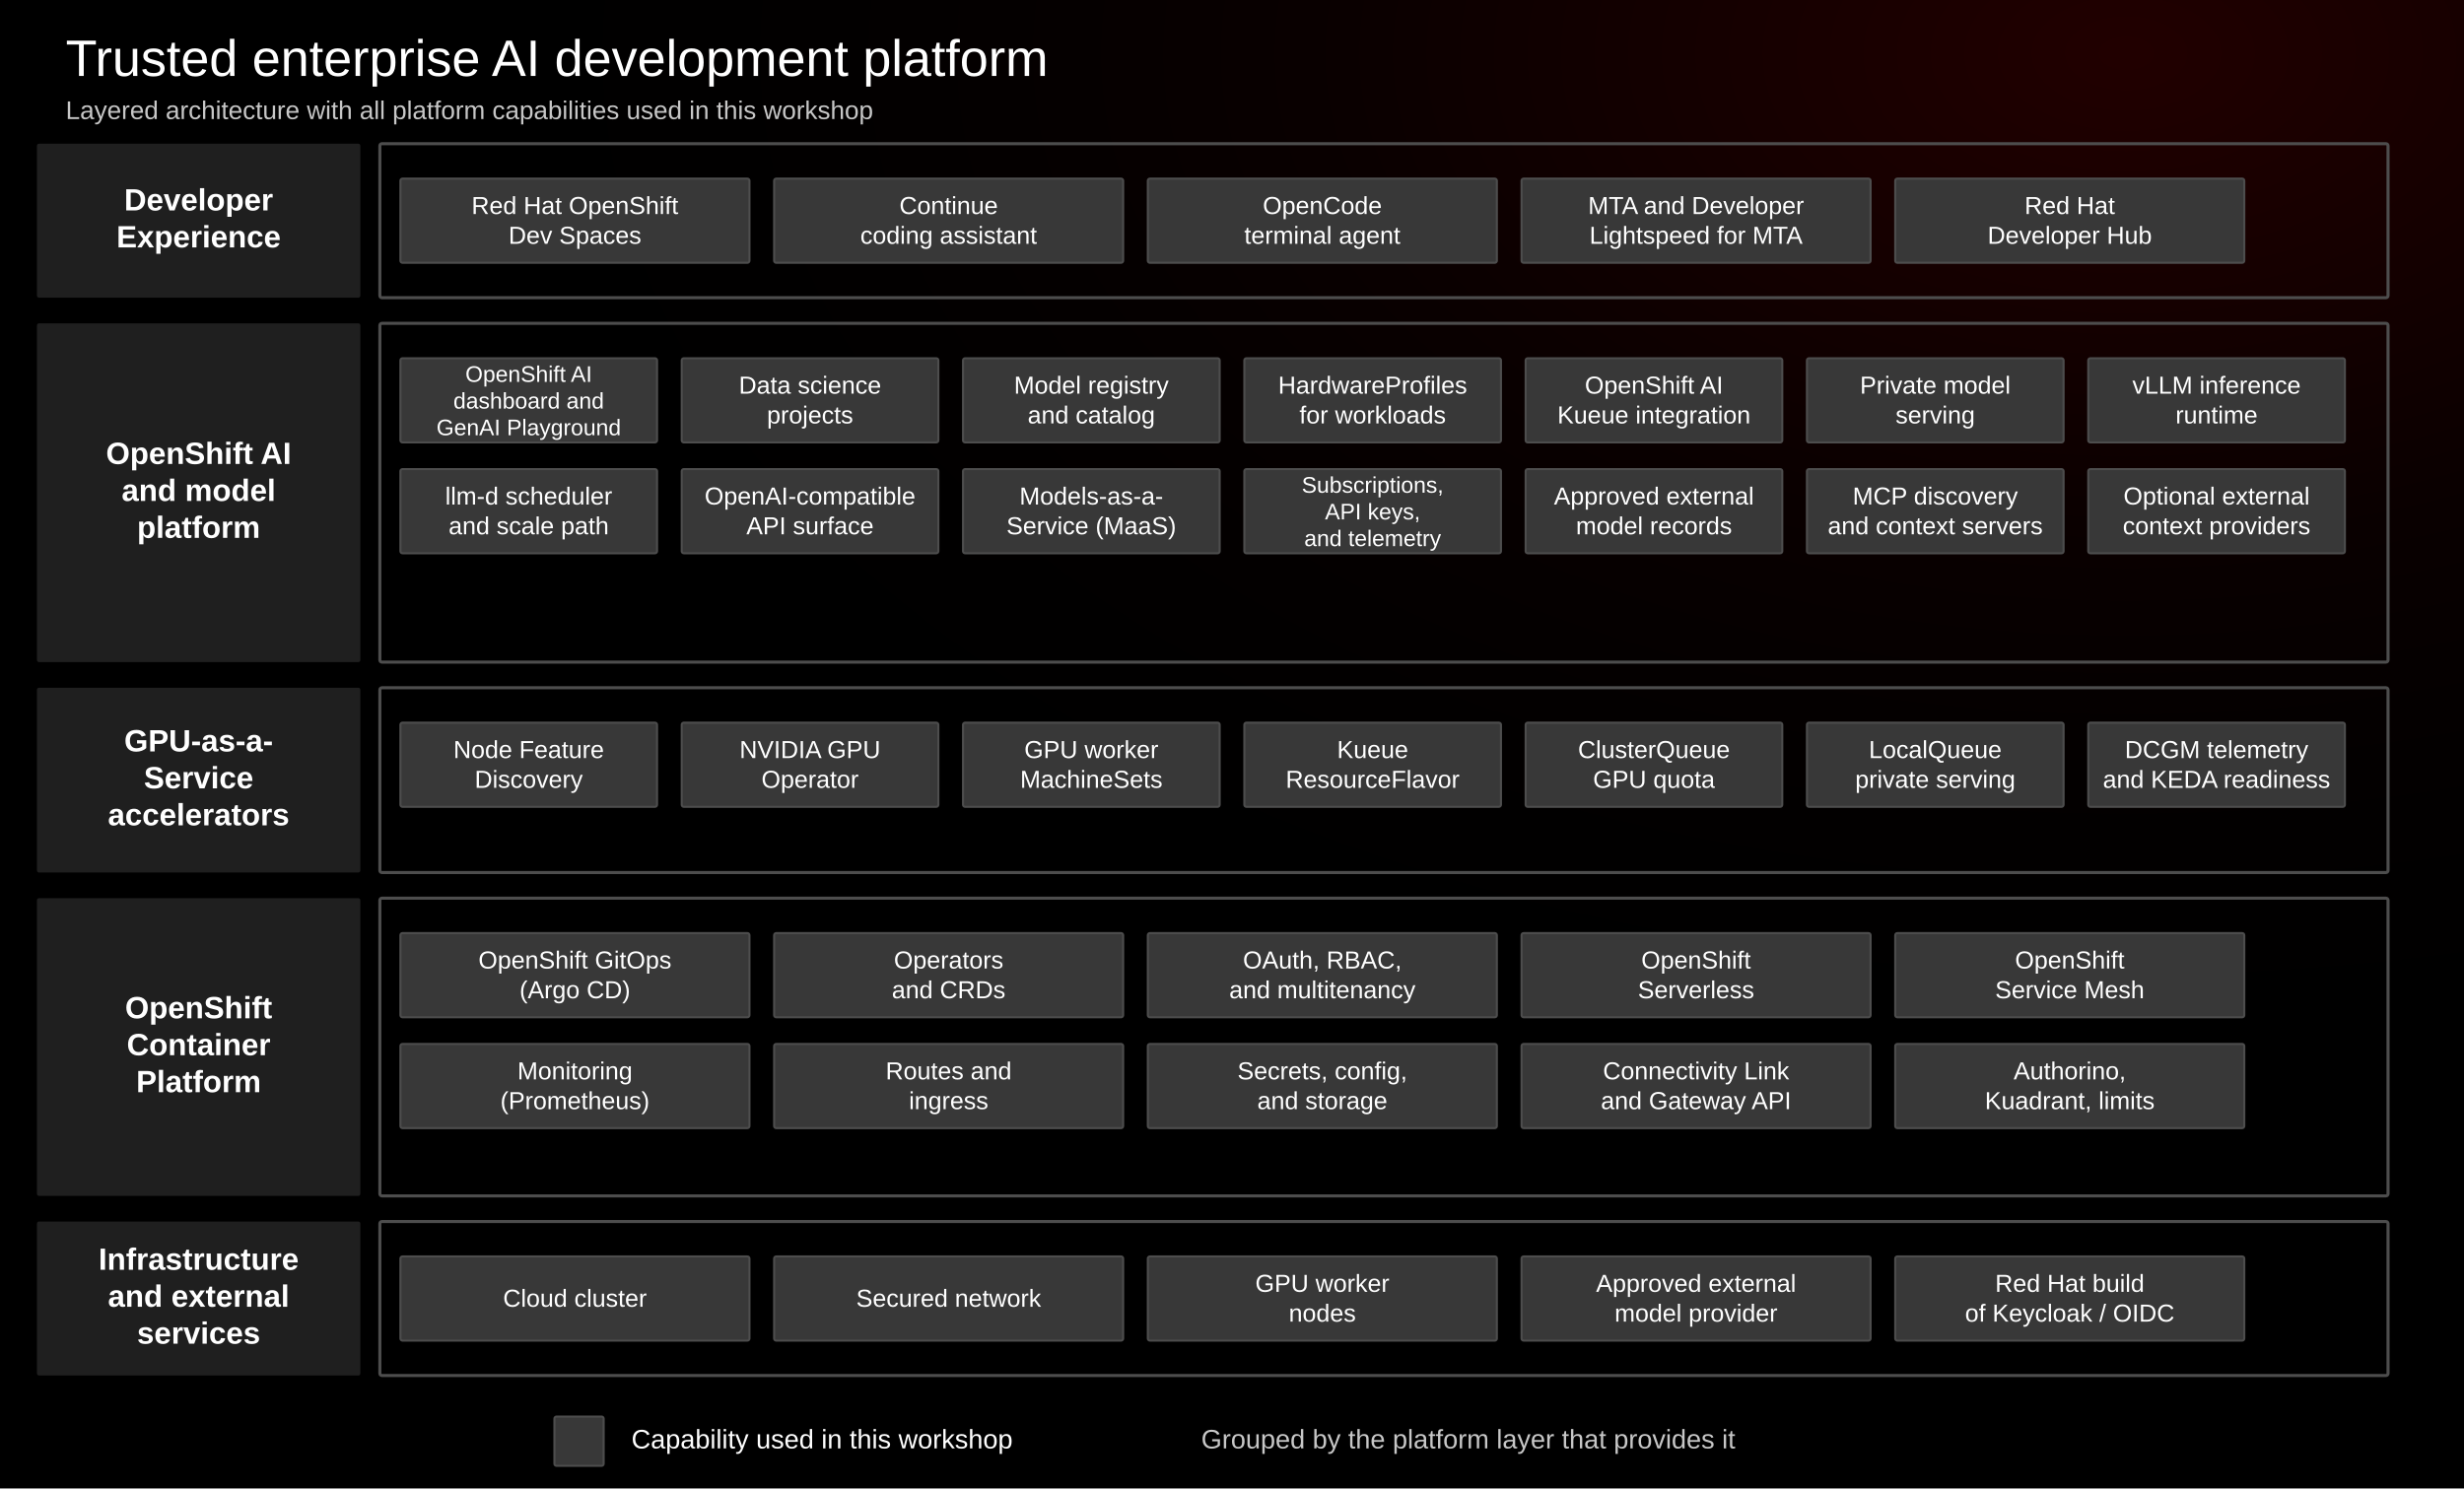
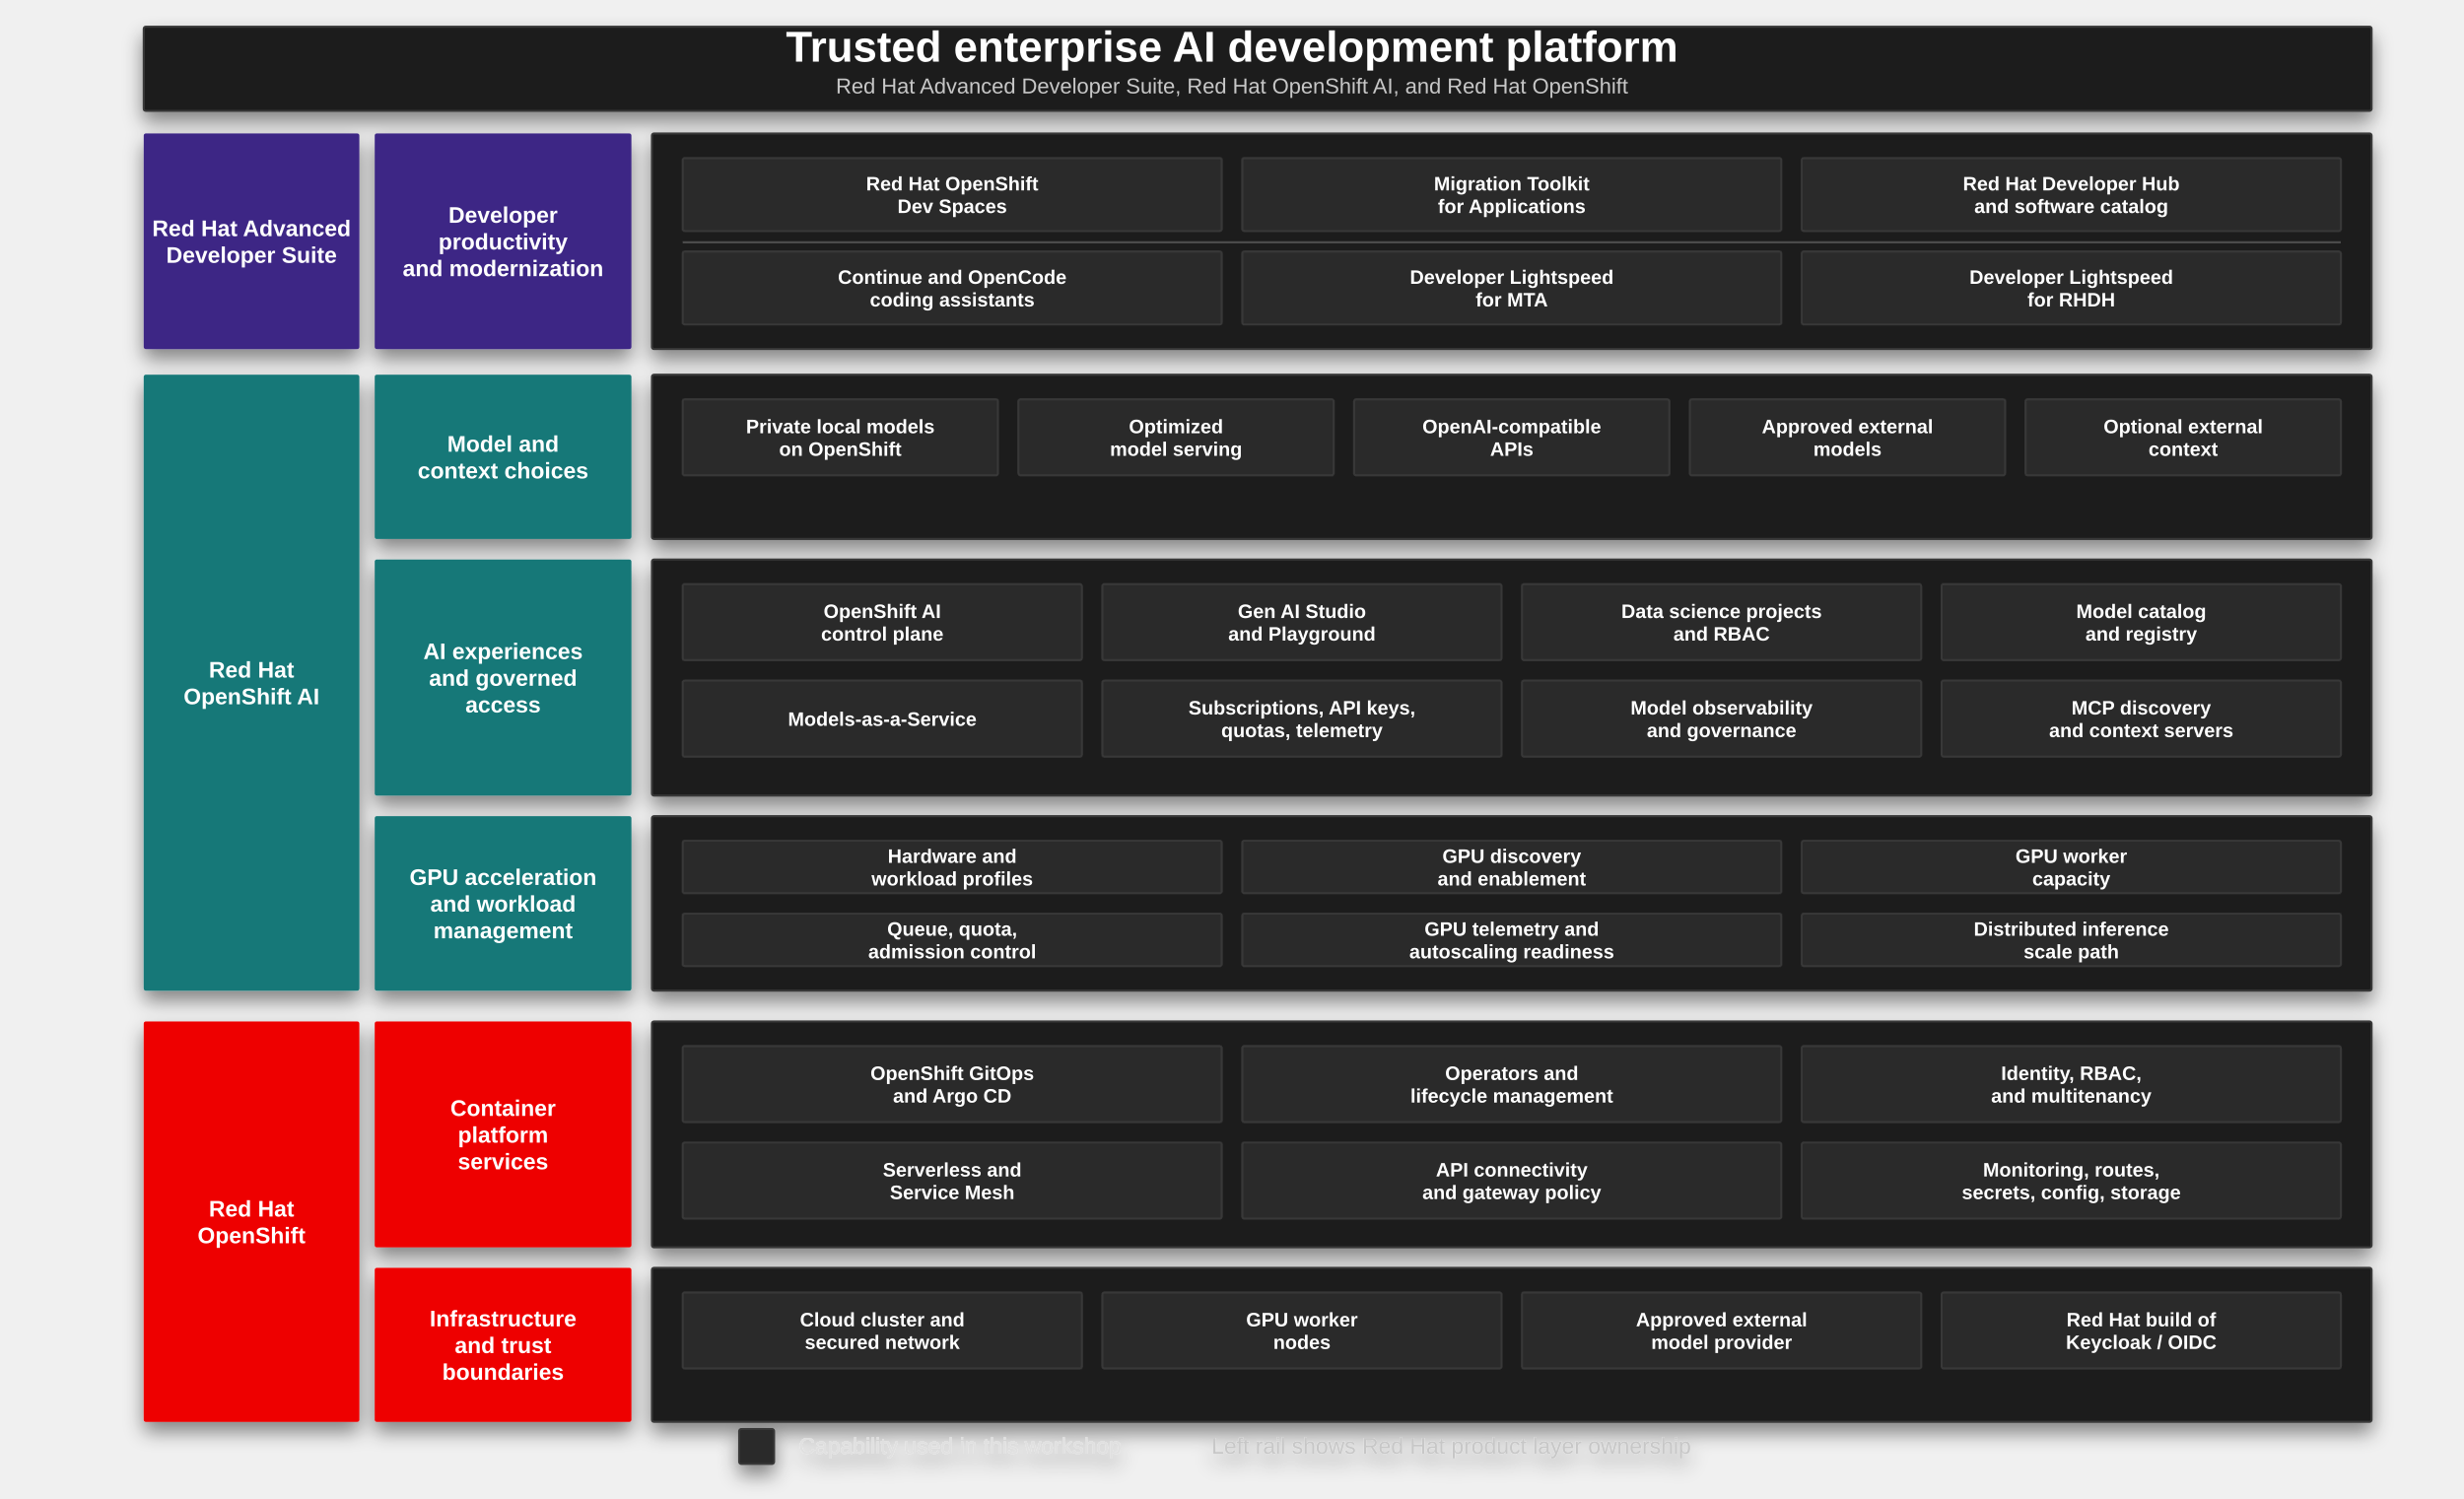
- <svg xmlns="http://www.w3.org/2000/svg" width="2400" height="1450" viewBox="0 0 2400 1450" role="img" aria-labelledby="title desc">
-   <style>.display{font-family:'Red Hat Display','Arial',sans-serif}.body{font-family:'Red Hat Text','Arial',sans-serif}.mono{font-family:'Red Hat Mono','Consolas',monospace}</style>
+ <svg xmlns="http://www.w3.org/2000/svg" width="2400" height="1460" viewBox="0 0 2400 1460" role="img" aria-labelledby="title desc">
+   <style>.display{font-family:'Red Hat Display','Arial',sans-serif}.body{font-family:'Red Hat Text','Arial',sans-serif}</style>
  <defs>
-     <radialGradient id="glow" cx="86%" cy="4%" r="70%">
-       <stop offset="0" stop-color="#ee0000" stop-opacity="0.14" />
-       <stop offset="0.46" stop-color="#ee0000" stop-opacity="0.04" />
-       <stop offset="1" stop-color="#000000" stop-opacity="0" />
-     </radialGradient>
    <filter id="lift" x="-20%" y="-20%" width="140%" height="140%">
-       <feDropShadow dx="0" dy="5" stdDeviation="5" flood-color="#000" flood-opacity="0.5" />
+       <feDropShadow dx="0" dy="6" stdDeviation="5" flood-color="#000" flood-opacity="0.55" />
+     </filter>
+     <filter id="panelShadow" x="-8%" y="-8%" width="116%" height="116%">
+       <feDropShadow dx="0" dy="10" stdDeviation="9" flood-color="#000" flood-opacity="0.45" />
    </filter>
  </defs>
-   <rect width="2400" height="1450" fill="#000000" />
-   <rect width="2400" height="1450" fill="url(#glow)" />
-   <text x="64" y="74" class="display" font-size="50" fill="#ffffff" font-weight="400">Trusted enterprise AI development platform</text>
-   <text x="64" y="116" class="body" font-size="25" fill="#c7c7c7">Layered architecture with all platform capabilities used in this workshop</text>
-   <rect x="36" y="140" width="315" height="150" rx="2" fill="#1f1f1f" />
-   <text x="193.5" y="205" class="body" font-size="30" fill="#ffffff" font-weight="700" text-anchor="middle">Developer</text>
-   <text x="193.5" y="241" class="body" font-size="30" fill="#ffffff" font-weight="700" text-anchor="middle">Experience</text>
-   <rect x="370" y="140" width="1956" height="150" rx="2" fill="none" stroke="#4d4d4d" stroke-width="3" />
-   <g>
-     <rect x="390" y="174" width="340" height="82" rx="2" fill="#383838" stroke="#4d4d4d" stroke-width="2" />
-     <text x="560" y="208.5" class="body" font-size="24" fill="#ffffff" font-weight="500" text-anchor="middle">Red Hat OpenShift</text>
-     <text x="560" y="237.5" class="body" font-size="24" fill="#ffffff" font-weight="500" text-anchor="middle">Dev Spaces</text>
-   </g>
-   <g>
-     <rect x="754" y="174" width="340" height="82" rx="2" fill="#383838" stroke="#4d4d4d" stroke-width="2" />
-     <text x="924" y="208.5" class="body" font-size="24" fill="#ffffff" font-weight="500" text-anchor="middle">Continue</text>
-     <text x="924" y="237.5" class="body" font-size="24" fill="#ffffff" font-weight="500" text-anchor="middle">coding assistant</text>
-   </g>
-   <g>
-     <rect x="1118" y="174" width="340" height="82" rx="2" fill="#383838" stroke="#4d4d4d" stroke-width="2" />
-     <text x="1288" y="208.5" class="body" font-size="24" fill="#ffffff" font-weight="500" text-anchor="middle">OpenCode</text>
-     <text x="1288" y="237.5" class="body" font-size="24" fill="#ffffff" font-weight="500" text-anchor="middle">terminal agent</text>
-   </g>
-   <g>
-     <rect x="1482" y="174" width="340" height="82" rx="2" fill="#383838" stroke="#4d4d4d" stroke-width="2" />
-     <text x="1652" y="208.5" class="body" font-size="24" fill="#ffffff" font-weight="500" text-anchor="middle">MTA and Developer</text>
-     <text x="1652" y="237.5" class="body" font-size="24" fill="#ffffff" font-weight="500" text-anchor="middle">Lightspeed for MTA</text>
-   </g>
-   <g>
-     <rect x="1846" y="174" width="340" height="82" rx="2" fill="#383838" stroke="#4d4d4d" stroke-width="2" />
-     <text x="2016" y="208.5" class="body" font-size="24" fill="#ffffff" font-weight="500" text-anchor="middle">Red Hat</text>
-     <text x="2016" y="237.5" class="body" font-size="24" fill="#ffffff" font-weight="500" text-anchor="middle">Developer Hub</text>
-   </g>
-   <rect x="36" y="315" width="315" height="330" rx="2" fill="#1f1f1f" />
-   <text x="193.5" y="452" class="body" font-size="30" fill="#ffffff" font-weight="700" text-anchor="middle">OpenShift AI</text>
-   <text x="193.5" y="488" class="body" font-size="30" fill="#ffffff" font-weight="700" text-anchor="middle">and model</text>
-   <text x="193.5" y="524" class="body" font-size="30" fill="#ffffff" font-weight="700" text-anchor="middle">platform</text>
-   <rect x="370" y="315" width="1956" height="330" rx="2" fill="none" stroke="#4d4d4d" stroke-width="3" />
-   <g>
-     <rect x="390" y="349" width="250" height="82" rx="2" fill="#383838" stroke="#4d4d4d" stroke-width="2" />
-     <text x="515" y="372" class="body" font-size="22" fill="#ffffff" font-weight="500" text-anchor="middle">OpenShift AI</text>
-     <text x="515" y="398" class="body" font-size="22" fill="#ffffff" font-weight="500" text-anchor="middle">dashboard and</text>
-     <text x="515" y="424" class="body" font-size="22" fill="#ffffff" font-weight="500" text-anchor="middle">GenAI Playground</text>
-   </g>
-   <g>
-     <rect x="664" y="349" width="250" height="82" rx="2" fill="#383838" stroke="#4d4d4d" stroke-width="2" />
-     <text x="789" y="383.5" class="body" font-size="24" fill="#ffffff" font-weight="500" text-anchor="middle">Data science</text>
-     <text x="789" y="412.5" class="body" font-size="24" fill="#ffffff" font-weight="500" text-anchor="middle">projects</text>
-   </g>
-   <g>
-     <rect x="938" y="349" width="250" height="82" rx="2" fill="#383838" stroke="#4d4d4d" stroke-width="2" />
-     <text x="1063" y="383.5" class="body" font-size="24" fill="#ffffff" font-weight="500" text-anchor="middle">Model registry</text>
-     <text x="1063" y="412.5" class="body" font-size="24" fill="#ffffff" font-weight="500" text-anchor="middle">and catalog</text>
-   </g>
-   <g>
-     <rect x="1212" y="349" width="250" height="82" rx="2" fill="#383838" stroke="#4d4d4d" stroke-width="2" />
-     <text x="1337" y="383.5" class="body" font-size="24" fill="#ffffff" font-weight="500" text-anchor="middle">HardwareProfiles</text>
-     <text x="1337" y="412.5" class="body" font-size="24" fill="#ffffff" font-weight="500" text-anchor="middle">for workloads</text>
-   </g>
-   <g>
-     <rect x="1486" y="349" width="250" height="82" rx="2" fill="#383838" stroke="#4d4d4d" stroke-width="2" />
-     <text x="1611" y="383.5" class="body" font-size="24" fill="#ffffff" font-weight="500" text-anchor="middle">OpenShift AI</text>
-     <text x="1611" y="412.5" class="body" font-size="24" fill="#ffffff" font-weight="500" text-anchor="middle">Kueue integration</text>
-   </g>
-   <g>
-     <rect x="1760" y="349" width="250" height="82" rx="2" fill="#383838" stroke="#4d4d4d" stroke-width="2" />
-     <text x="1885" y="383.5" class="body" font-size="24" fill="#ffffff" font-weight="500" text-anchor="middle">Private model</text>
-     <text x="1885" y="412.5" class="body" font-size="24" fill="#ffffff" font-weight="500" text-anchor="middle">serving</text>
-   </g>
-   <g>
-     <rect x="2034" y="349" width="250" height="82" rx="2" fill="#383838" stroke="#4d4d4d" stroke-width="2" />
-     <text x="2159" y="383.5" class="body" font-size="24" fill="#ffffff" font-weight="500" text-anchor="middle">vLLM inference</text>
-     <text x="2159" y="412.5" class="body" font-size="24" fill="#ffffff" font-weight="500" text-anchor="middle">runtime</text>
-   </g>
-   <g>
-     <rect x="390" y="457" width="250" height="82" rx="2" fill="#383838" stroke="#4d4d4d" stroke-width="2" />
-     <text x="515" y="491.5" class="body" font-size="24" fill="#ffffff" font-weight="500" text-anchor="middle">llm-d scheduler</text>
-     <text x="515" y="520.5" class="body" font-size="24" fill="#ffffff" font-weight="500" text-anchor="middle">and scale path</text>
-   </g>
-   <g>
-     <rect x="664" y="457" width="250" height="82" rx="2" fill="#383838" stroke="#4d4d4d" stroke-width="2" />
-     <text x="789" y="491.5" class="body" font-size="24" fill="#ffffff" font-weight="500" text-anchor="middle">OpenAI-compatible</text>
-     <text x="789" y="520.5" class="body" font-size="24" fill="#ffffff" font-weight="500" text-anchor="middle">API surface</text>
-   </g>
-   <g>
-     <rect x="938" y="457" width="250" height="82" rx="2" fill="#383838" stroke="#4d4d4d" stroke-width="2" />
-     <text x="1063" y="491.5" class="body" font-size="24" fill="#ffffff" font-weight="500" text-anchor="middle">Models-as-a-</text>
-     <text x="1063" y="520.5" class="body" font-size="24" fill="#ffffff" font-weight="500" text-anchor="middle">Service (MaaS)</text>
-   </g>
-   <g>
-     <rect x="1212" y="457" width="250" height="82" rx="2" fill="#383838" stroke="#4d4d4d" stroke-width="2" />
-     <text x="1337" y="480" class="body" font-size="22" fill="#ffffff" font-weight="500" text-anchor="middle">Subscriptions,</text>
-     <text x="1337" y="506" class="body" font-size="22" fill="#ffffff" font-weight="500" text-anchor="middle">API keys,</text>
-     <text x="1337" y="532" class="body" font-size="22" fill="#ffffff" font-weight="500" text-anchor="middle">and telemetry</text>
-   </g>
-   <g>
-     <rect x="1486" y="457" width="250" height="82" rx="2" fill="#383838" stroke="#4d4d4d" stroke-width="2" />
-     <text x="1611" y="491.5" class="body" font-size="24" fill="#ffffff" font-weight="500" text-anchor="middle">Approved external</text>
-     <text x="1611" y="520.5" class="body" font-size="24" fill="#ffffff" font-weight="500" text-anchor="middle">model records</text>
-   </g>
-   <g>
-     <rect x="1760" y="457" width="250" height="82" rx="2" fill="#383838" stroke="#4d4d4d" stroke-width="2" />
-     <text x="1885" y="491.5" class="body" font-size="24" fill="#ffffff" font-weight="500" text-anchor="middle">MCP discovery</text>
-     <text x="1885" y="520.5" class="body" font-size="24" fill="#ffffff" font-weight="500" text-anchor="middle">and context servers</text>
-   </g>
-   <g>
-     <rect x="2034" y="457" width="250" height="82" rx="2" fill="#383838" stroke="#4d4d4d" stroke-width="2" />
-     <text x="2159" y="491.5" class="body" font-size="24" fill="#ffffff" font-weight="500" text-anchor="middle">Optional external</text>
-     <text x="2159" y="520.5" class="body" font-size="24" fill="#ffffff" font-weight="500" text-anchor="middle">context providers</text>
-   </g>
-   <rect x="36" y="670" width="315" height="180" rx="2" fill="#1f1f1f" />
-   <text x="193.5" y="732" class="body" font-size="30" fill="#ffffff" font-weight="700" text-anchor="middle">GPU-as-a-</text>
-   <text x="193.5" y="768" class="body" font-size="30" fill="#ffffff" font-weight="700" text-anchor="middle">Service</text>
-   <text x="193.5" y="804" class="body" font-size="30" fill="#ffffff" font-weight="700" text-anchor="middle">accelerators</text>
-   <rect x="370" y="670" width="1956" height="180" rx="2" fill="none" stroke="#4d4d4d" stroke-width="3" />
-   <g>
-     <rect x="390" y="704" width="250" height="82" rx="2" fill="#383838" stroke="#4d4d4d" stroke-width="2" />
-     <text x="515" y="738.5" class="body" font-size="24" fill="#ffffff" font-weight="500" text-anchor="middle">Node Feature</text>
-     <text x="515" y="767.5" class="body" font-size="24" fill="#ffffff" font-weight="500" text-anchor="middle">Discovery</text>
-   </g>
-   <g>
-     <rect x="664" y="704" width="250" height="82" rx="2" fill="#383838" stroke="#4d4d4d" stroke-width="2" />
-     <text x="789" y="738.5" class="body" font-size="24" fill="#ffffff" font-weight="500" text-anchor="middle">NVIDIA GPU</text>
-     <text x="789" y="767.5" class="body" font-size="24" fill="#ffffff" font-weight="500" text-anchor="middle">Operator</text>
-   </g>
-   <g>
-     <rect x="938" y="704" width="250" height="82" rx="2" fill="#383838" stroke="#4d4d4d" stroke-width="2" />
-     <text x="1063" y="738.5" class="body" font-size="24" fill="#ffffff" font-weight="500" text-anchor="middle">GPU worker</text>
-     <text x="1063" y="767.5" class="body" font-size="24" fill="#ffffff" font-weight="500" text-anchor="middle">MachineSets</text>
-   </g>
-   <g>
-     <rect x="1212" y="704" width="250" height="82" rx="2" fill="#383838" stroke="#4d4d4d" stroke-width="2" />
-     <text x="1337" y="738.5" class="body" font-size="24" fill="#ffffff" font-weight="500" text-anchor="middle">Kueue</text>
-     <text x="1337" y="767.5" class="body" font-size="24" fill="#ffffff" font-weight="500" text-anchor="middle">ResourceFlavor</text>
-   </g>
-   <g>
-     <rect x="1486" y="704" width="250" height="82" rx="2" fill="#383838" stroke="#4d4d4d" stroke-width="2" />
-     <text x="1611" y="738.5" class="body" font-size="24" fill="#ffffff" font-weight="500" text-anchor="middle">ClusterQueue</text>
-     <text x="1611" y="767.5" class="body" font-size="24" fill="#ffffff" font-weight="500" text-anchor="middle">GPU quota</text>
-   </g>
-   <g>
-     <rect x="1760" y="704" width="250" height="82" rx="2" fill="#383838" stroke="#4d4d4d" stroke-width="2" />
-     <text x="1885" y="738.5" class="body" font-size="24" fill="#ffffff" font-weight="500" text-anchor="middle">LocalQueue</text>
-     <text x="1885" y="767.5" class="body" font-size="24" fill="#ffffff" font-weight="500" text-anchor="middle">private serving</text>
-   </g>
-   <g>
-     <rect x="2034" y="704" width="250" height="82" rx="2" fill="#383838" stroke="#4d4d4d" stroke-width="2" />
-     <text x="2159" y="738.5" class="body" font-size="24" fill="#ffffff" font-weight="500" text-anchor="middle">DCGM telemetry</text>
-     <text x="2159" y="767.5" class="body" font-size="24" fill="#ffffff" font-weight="500" text-anchor="middle">and KEDA readiness</text>
-   </g>
-   <rect x="36" y="875" width="315" height="290" rx="2" fill="#1f1f1f" />
-   <text x="193.5" y="992" class="body" font-size="30" fill="#ffffff" font-weight="700" text-anchor="middle">OpenShift</text>
-   <text x="193.5" y="1028" class="body" font-size="30" fill="#ffffff" font-weight="700" text-anchor="middle">Container</text>
-   <text x="193.5" y="1064" class="body" font-size="30" fill="#ffffff" font-weight="700" text-anchor="middle">Platform</text>
-   <rect x="370" y="875" width="1956" height="290" rx="2" fill="none" stroke="#4d4d4d" stroke-width="3" />
-   <g>
-     <rect x="390" y="909" width="340" height="82" rx="2" fill="#383838" stroke="#4d4d4d" stroke-width="2" />
-     <text x="560" y="943.5" class="body" font-size="24" fill="#ffffff" font-weight="500" text-anchor="middle">OpenShift GitOps</text>
-     <text x="560" y="972.5" class="body" font-size="24" fill="#ffffff" font-weight="500" text-anchor="middle">(Argo CD)</text>
-   </g>
-   <g>
-     <rect x="754" y="909" width="340" height="82" rx="2" fill="#383838" stroke="#4d4d4d" stroke-width="2" />
-     <text x="924" y="943.5" class="body" font-size="24" fill="#ffffff" font-weight="500" text-anchor="middle">Operators</text>
-     <text x="924" y="972.5" class="body" font-size="24" fill="#ffffff" font-weight="500" text-anchor="middle">and CRDs</text>
-   </g>
-   <g>
-     <rect x="1118" y="909" width="340" height="82" rx="2" fill="#383838" stroke="#4d4d4d" stroke-width="2" />
-     <text x="1288" y="943.5" class="body" font-size="24" fill="#ffffff" font-weight="500" text-anchor="middle">OAuth, RBAC,</text>
-     <text x="1288" y="972.5" class="body" font-size="24" fill="#ffffff" font-weight="500" text-anchor="middle">and multitenancy</text>
-   </g>
-   <g>
-     <rect x="1482" y="909" width="340" height="82" rx="2" fill="#383838" stroke="#4d4d4d" stroke-width="2" />
-     <text x="1652" y="943.5" class="body" font-size="24" fill="#ffffff" font-weight="500" text-anchor="middle">OpenShift</text>
-     <text x="1652" y="972.5" class="body" font-size="24" fill="#ffffff" font-weight="500" text-anchor="middle">Serverless</text>
-   </g>
-   <g>
-     <rect x="1846" y="909" width="340" height="82" rx="2" fill="#383838" stroke="#4d4d4d" stroke-width="2" />
-     <text x="2016" y="943.5" class="body" font-size="24" fill="#ffffff" font-weight="500" text-anchor="middle">OpenShift</text>
-     <text x="2016" y="972.5" class="body" font-size="24" fill="#ffffff" font-weight="500" text-anchor="middle">Service Mesh</text>
-   </g>
-   <g>
-     <rect x="390" y="1017" width="340" height="82" rx="2" fill="#383838" stroke="#4d4d4d" stroke-width="2" />
-     <text x="560" y="1051.5" class="body" font-size="24" fill="#ffffff" font-weight="500" text-anchor="middle">Monitoring</text>
-     <text x="560" y="1080.5" class="body" font-size="24" fill="#ffffff" font-weight="500" text-anchor="middle">(Prometheus)</text>
-   </g>
-   <g>
-     <rect x="754" y="1017" width="340" height="82" rx="2" fill="#383838" stroke="#4d4d4d" stroke-width="2" />
-     <text x="924" y="1051.5" class="body" font-size="24" fill="#ffffff" font-weight="500" text-anchor="middle">Routes and</text>
-     <text x="924" y="1080.5" class="body" font-size="24" fill="#ffffff" font-weight="500" text-anchor="middle">ingress</text>
-   </g>
-   <g>
-     <rect x="1118" y="1017" width="340" height="82" rx="2" fill="#383838" stroke="#4d4d4d" stroke-width="2" />
-     <text x="1288" y="1051.5" class="body" font-size="24" fill="#ffffff" font-weight="500" text-anchor="middle">Secrets, config,</text>
-     <text x="1288" y="1080.5" class="body" font-size="24" fill="#ffffff" font-weight="500" text-anchor="middle">and storage</text>
-   </g>
-   <g>
-     <rect x="1482" y="1017" width="340" height="82" rx="2" fill="#383838" stroke="#4d4d4d" stroke-width="2" />
-     <text x="1652" y="1051.5" class="body" font-size="24" fill="#ffffff" font-weight="500" text-anchor="middle">Connectivity Link</text>
-     <text x="1652" y="1080.5" class="body" font-size="24" fill="#ffffff" font-weight="500" text-anchor="middle">and Gateway API</text>
-   </g>
-   <g>
-     <rect x="1846" y="1017" width="340" height="82" rx="2" fill="#383838" stroke="#4d4d4d" stroke-width="2" />
-     <text x="2016" y="1051.5" class="body" font-size="24" fill="#ffffff" font-weight="500" text-anchor="middle">Authorino,</text>
-     <text x="2016" y="1080.5" class="body" font-size="24" fill="#ffffff" font-weight="500" text-anchor="middle">Kuadrant, limits</text>
-   </g>
-   <rect x="36" y="1190" width="315" height="150" rx="2" fill="#1f1f1f" />
-   <text x="193.5" y="1237" class="body" font-size="30" fill="#ffffff" font-weight="700" text-anchor="middle">Infrastructure</text>
-   <text x="193.5" y="1273" class="body" font-size="30" fill="#ffffff" font-weight="700" text-anchor="middle">and external</text>
-   <text x="193.5" y="1309" class="body" font-size="30" fill="#ffffff" font-weight="700" text-anchor="middle">services</text>
-   <rect x="370" y="1190" width="1956" height="150" rx="2" fill="none" stroke="#4d4d4d" stroke-width="3" />
-   <g>
-     <rect x="390" y="1224" width="340" height="82" rx="2" fill="#383838" stroke="#4d4d4d" stroke-width="2" />
-     <text x="560" y="1273" class="body" font-size="24" fill="#ffffff" font-weight="500" text-anchor="middle">Cloud cluster</text>
-   </g>
-   <g>
-     <rect x="754" y="1224" width="340" height="82" rx="2" fill="#383838" stroke="#4d4d4d" stroke-width="2" />
-     <text x="924" y="1273" class="body" font-size="24" fill="#ffffff" font-weight="500" text-anchor="middle">Secured network</text>
-   </g>
-   <g>
-     <rect x="1118" y="1224" width="340" height="82" rx="2" fill="#383838" stroke="#4d4d4d" stroke-width="2" />
-     <text x="1288" y="1258.5" class="body" font-size="24" fill="#ffffff" font-weight="500" text-anchor="middle">GPU worker</text>
-     <text x="1288" y="1287.5" class="body" font-size="24" fill="#ffffff" font-weight="500" text-anchor="middle">nodes</text>
-   </g>
-   <g>
-     <rect x="1482" y="1224" width="340" height="82" rx="2" fill="#383838" stroke="#4d4d4d" stroke-width="2" />
-     <text x="1652" y="1258.5" class="body" font-size="24" fill="#ffffff" font-weight="500" text-anchor="middle">Approved external</text>
-     <text x="1652" y="1287.5" class="body" font-size="24" fill="#ffffff" font-weight="500" text-anchor="middle">model provider</text>
-   </g>
-   <g>
-     <rect x="1846" y="1224" width="340" height="82" rx="2" fill="#383838" stroke="#4d4d4d" stroke-width="2" />
-     <text x="2016" y="1258.5" class="body" font-size="24" fill="#ffffff" font-weight="500" text-anchor="middle">Red Hat build</text>
-     <text x="2016" y="1287.5" class="body" font-size="24" fill="#ffffff" font-weight="500" text-anchor="middle">of Keycloak / OIDC</text>
-   </g>
-   <g>
-     <rect x="540" y="1380" width="48" height="48" rx="2" fill="#383838" stroke="#4d4d4d" stroke-width="2" />
-     <text x="615" y="1411" class="body" font-size="26" fill="#ffffff">Capability used in this workshop</text>
-     <text x="1170" y="1411" class="body" font-size="26" fill="#c7c7c7">Grouped by the platform layer that provides it</text>
+   <g filter="url(#panelShadow)">
+     <rect x="140" y="26" width="2170" height="82" rx="2" fill="#1f1f1f" stroke="#383838" stroke-width="2" />
+     <text x="1200" y="60" class="display" font-size="42" fill="#ffffff" font-weight="700" text-anchor="middle">Trusted enterprise AI development platform</text>
+     <text x="1200" y="91" class="body" font-size="21" fill="#c7c7c7" text-anchor="middle">Red Hat Advanced Developer Suite, Red Hat OpenShift AI, and Red Hat OpenShift</text>
+     <rect x="140" y="130" width="210" height="210" rx="2" fill="#3d2785" stroke="#3d2785" stroke-width="0" />
+     <text x="245" y="230" class="body" font-size="22" fill="#ffffff" font-weight="700" text-anchor="middle">Red Hat Advanced</text>
+     <text x="245" y="256" class="body" font-size="22" fill="#ffffff" font-weight="700" text-anchor="middle">Developer Suite</text>
+     <rect x="140" y="365" width="210" height="600" rx="2" fill="#147878" stroke="#147878" stroke-width="0" />
+     <text x="245" y="660" class="body" font-size="22" fill="#ffffff" font-weight="700" text-anchor="middle">Red Hat</text>
+     <text x="245" y="686" class="body" font-size="22" fill="#ffffff" font-weight="700" text-anchor="middle">OpenShift AI</text>
+     <rect x="140" y="995" width="210" height="390" rx="2" fill="#ee0000" stroke="#ee0000" stroke-width="0" />
+     <text x="245" y="1185" class="body" font-size="22" fill="#ffffff" font-weight="700" text-anchor="middle">Red Hat</text>
+     <text x="245" y="1211" class="body" font-size="22" fill="#ffffff" font-weight="700" text-anchor="middle">OpenShift</text>
+     <rect x="365" y="130" width="250" height="210" rx="2" fill="#3d2785" stroke="#3d2785" stroke-width="0" />
+     <text x="490" y="217" class="body" font-size="22" fill="#ffffff" font-weight="700" text-anchor="middle">Developer</text>
+     <text x="490" y="243" class="body" font-size="22" fill="#ffffff" font-weight="700" text-anchor="middle">productivity</text>
+     <text x="490" y="269" class="body" font-size="22" fill="#ffffff" font-weight="700" text-anchor="middle">and modernization</text>
+     <rect x="635" y="130" width="1675" height="210" rx="2" fill="#1f1f1f" stroke="#383838" stroke-width="2" />
+     <g>
+       <rect x="665" y="154" width="525" height="71" rx="2" fill="#292929" stroke="#383838" stroke-width="2" />
+       <text x="927.5" y="185.5" class="body" font-size="19" fill="#ffffff" font-weight="550" text-anchor="middle">Red Hat OpenShift</text>
+       <text x="927.5" y="207.5" class="body" font-size="19" fill="#ffffff" font-weight="550" text-anchor="middle">Dev Spaces</text>
+     </g>
+     <g>
+       <rect x="1210" y="154" width="525" height="71" rx="2" fill="#292929" stroke="#383838" stroke-width="2" />
+       <text x="1472.5" y="185.5" class="body" font-size="19" fill="#ffffff" font-weight="550" text-anchor="middle">Migration Toolkit</text>
+       <text x="1472.5" y="207.5" class="body" font-size="19" fill="#ffffff" font-weight="550" text-anchor="middle">for Applications</text>
+     </g>
+     <g>
+       <rect x="1755" y="154" width="525" height="71" rx="2" fill="#292929" stroke="#383838" stroke-width="2" />
+       <text x="2017.5" y="185.5" class="body" font-size="19" fill="#ffffff" font-weight="550" text-anchor="middle">Red Hat Developer Hub</text>
+       <text x="2017.5" y="207.5" class="body" font-size="19" fill="#ffffff" font-weight="550" text-anchor="middle">and software catalog</text>
+     </g>
+     <g>
+       <rect x="665" y="245" width="525" height="71" rx="2" fill="#292929" stroke="#383838" stroke-width="2" />
+       <text x="927.5" y="276.5" class="body" font-size="19" fill="#ffffff" font-weight="550" text-anchor="middle">Continue and OpenCode</text>
+       <text x="927.5" y="298.5" class="body" font-size="19" fill="#ffffff" font-weight="550" text-anchor="middle">coding assistants</text>
+     </g>
+     <g>
+       <rect x="1210" y="245" width="525" height="71" rx="2" fill="#292929" stroke="#383838" stroke-width="2" />
+       <text x="1472.5" y="276.5" class="body" font-size="19" fill="#ffffff" font-weight="550" text-anchor="middle">Developer Lightspeed</text>
+       <text x="1472.5" y="298.5" class="body" font-size="19" fill="#ffffff" font-weight="550" text-anchor="middle">for MTA</text>
+     </g>
+     <g>
+       <rect x="1755" y="245" width="525" height="71" rx="2" fill="#292929" stroke="#383838" stroke-width="2" />
+       <text x="2017.5" y="276.5" class="body" font-size="19" fill="#ffffff" font-weight="550" text-anchor="middle">Developer Lightspeed</text>
+       <text x="2017.5" y="298.5" class="body" font-size="19" fill="#ffffff" font-weight="550" text-anchor="middle">for RHDH</text>
+     </g>
+     <line x1="665" y1="236" x2="2280" y2="236" stroke="#4d4d4d" stroke-width="2" />
+     <rect x="365" y="365" width="250" height="160" rx="2" fill="#147878" stroke="#147878" stroke-width="0" />
+     <text x="490" y="440" class="body" font-size="22" fill="#ffffff" font-weight="700" text-anchor="middle">Model and</text>
+     <text x="490" y="466" class="body" font-size="22" fill="#ffffff" font-weight="700" text-anchor="middle">context choices</text>
+     <rect x="635" y="365" width="1675" height="160" rx="2" fill="#1f1f1f" stroke="#383838" stroke-width="2" />
+     <g>
+       <rect x="665" y="389" width="307" height="74" rx="2" fill="#292929" stroke="#383838" stroke-width="2" />
+       <text x="818.5" y="422" class="body" font-size="19" fill="#ffffff" font-weight="550" text-anchor="middle">Private local models</text>
+       <text x="818.5" y="444" class="body" font-size="19" fill="#ffffff" font-weight="550" text-anchor="middle">on OpenShift</text>
+     </g>
+     <g>
+       <rect x="992" y="389" width="307" height="74" rx="2" fill="#292929" stroke="#383838" stroke-width="2" />
+       <text x="1145.5" y="422" class="body" font-size="19" fill="#ffffff" font-weight="550" text-anchor="middle">Optimized</text>
+       <text x="1145.5" y="444" class="body" font-size="19" fill="#ffffff" font-weight="550" text-anchor="middle">model serving</text>
+     </g>
+     <g>
+       <rect x="1319" y="389" width="307" height="74" rx="2" fill="#292929" stroke="#383838" stroke-width="2" />
+       <text x="1472.5" y="422" class="body" font-size="19" fill="#ffffff" font-weight="550" text-anchor="middle">OpenAI-compatible</text>
+       <text x="1472.5" y="444" class="body" font-size="19" fill="#ffffff" font-weight="550" text-anchor="middle">APIs</text>
+     </g>
+     <g>
+       <rect x="1646" y="389" width="307" height="74" rx="2" fill="#292929" stroke="#383838" stroke-width="2" />
+       <text x="1799.5" y="422" class="body" font-size="19" fill="#ffffff" font-weight="550" text-anchor="middle">Approved external</text>
+       <text x="1799.5" y="444" class="body" font-size="19" fill="#ffffff" font-weight="550" text-anchor="middle">models</text>
+     </g>
+     <g>
+       <rect x="1973" y="389" width="307" height="74" rx="2" fill="#292929" stroke="#383838" stroke-width="2" />
+       <text x="2126.5" y="422" class="body" font-size="19" fill="#ffffff" font-weight="550" text-anchor="middle">Optional external</text>
+       <text x="2126.5" y="444" class="body" font-size="19" fill="#ffffff" font-weight="550" text-anchor="middle">context</text>
+     </g>
+     <rect x="365" y="545" width="250" height="230" rx="2" fill="#147878" stroke="#147878" stroke-width="0" />
+     <text x="490" y="642" class="body" font-size="22" fill="#ffffff" font-weight="700" text-anchor="middle">AI experiences</text>
+     <text x="490" y="668" class="body" font-size="22" fill="#ffffff" font-weight="700" text-anchor="middle">and governed</text>
+     <text x="490" y="694" class="body" font-size="22" fill="#ffffff" font-weight="700" text-anchor="middle">access</text>
+     <rect x="635" y="545" width="1675" height="230" rx="2" fill="#1f1f1f" stroke="#383838" stroke-width="2" />
+     <g>
+       <rect x="665" y="569" width="388.75" height="74" rx="2" fill="#292929" stroke="#383838" stroke-width="2" />
+       <text x="859.375" y="602" class="body" font-size="19" fill="#ffffff" font-weight="550" text-anchor="middle">OpenShift AI</text>
+       <text x="859.375" y="624" class="body" font-size="19" fill="#ffffff" font-weight="550" text-anchor="middle">control plane</text>
+     </g>
+     <g>
+       <rect x="1073.75" y="569" width="388.75" height="74" rx="2" fill="#292929" stroke="#383838" stroke-width="2" />
+       <text x="1268.125" y="602" class="body" font-size="19" fill="#ffffff" font-weight="550" text-anchor="middle">Gen AI Studio</text>
+       <text x="1268.125" y="624" class="body" font-size="19" fill="#ffffff" font-weight="550" text-anchor="middle">and Playground</text>
+     </g>
+     <g>
+       <rect x="1482.5" y="569" width="388.75" height="74" rx="2" fill="#292929" stroke="#383838" stroke-width="2" />
+       <text x="1676.875" y="602" class="body" font-size="19" fill="#ffffff" font-weight="550" text-anchor="middle">Data science projects</text>
+       <text x="1676.875" y="624" class="body" font-size="19" fill="#ffffff" font-weight="550" text-anchor="middle">and RBAC</text>
+     </g>
+     <g>
+       <rect x="1891.25" y="569" width="388.75" height="74" rx="2" fill="#292929" stroke="#383838" stroke-width="2" />
+       <text x="2085.625" y="602" class="body" font-size="19" fill="#ffffff" font-weight="550" text-anchor="middle">Model catalog</text>
+       <text x="2085.625" y="624" class="body" font-size="19" fill="#ffffff" font-weight="550" text-anchor="middle">and registry</text>
+     </g>
+     <g>
+       <rect x="665" y="663" width="388.75" height="74" rx="2" fill="#292929" stroke="#383838" stroke-width="2" />
+       <text x="859.375" y="707" class="body" font-size="19" fill="#ffffff" font-weight="550" text-anchor="middle">Models-as-a-Service</text>
+     </g>
+     <g>
+       <rect x="1073.75" y="663" width="388.75" height="74" rx="2" fill="#292929" stroke="#383838" stroke-width="2" />
+       <text x="1268.125" y="696" class="body" font-size="19" fill="#ffffff" font-weight="550" text-anchor="middle">Subscriptions, API keys,</text>
+       <text x="1268.125" y="718" class="body" font-size="19" fill="#ffffff" font-weight="550" text-anchor="middle">quotas, telemetry</text>
+     </g>
+     <g>
+       <rect x="1482.5" y="663" width="388.75" height="74" rx="2" fill="#292929" stroke="#383838" stroke-width="2" />
+       <text x="1676.875" y="696" class="body" font-size="19" fill="#ffffff" font-weight="550" text-anchor="middle">Model observability</text>
+       <text x="1676.875" y="718" class="body" font-size="19" fill="#ffffff" font-weight="550" text-anchor="middle">and governance</text>
+     </g>
+     <g>
+       <rect x="1891.25" y="663" width="388.75" height="74" rx="2" fill="#292929" stroke="#383838" stroke-width="2" />
+       <text x="2085.625" y="696" class="body" font-size="19" fill="#ffffff" font-weight="550" text-anchor="middle">MCP discovery</text>
+       <text x="2085.625" y="718" class="body" font-size="19" fill="#ffffff" font-weight="550" text-anchor="middle">and context servers</text>
+     </g>
+     <rect x="365" y="795" width="250" height="170" rx="2" fill="#147878" stroke="#147878" stroke-width="0" />
+     <text x="490" y="862" class="body" font-size="22" fill="#ffffff" font-weight="700" text-anchor="middle">GPU acceleration</text>
+     <text x="490" y="888" class="body" font-size="22" fill="#ffffff" font-weight="700" text-anchor="middle">and workload</text>
+     <text x="490" y="914" class="body" font-size="22" fill="#ffffff" font-weight="700" text-anchor="middle">management</text>
+     <rect x="635" y="795" width="1675" height="170" rx="2" fill="#1f1f1f" stroke="#383838" stroke-width="2" />
+     <g>
+       <rect x="665" y="819" width="525" height="51" rx="2" fill="#292929" stroke="#383838" stroke-width="2" />
+       <text x="927.5" y="840.5" class="body" font-size="19" fill="#ffffff" font-weight="550" text-anchor="middle">Hardware and</text>
+       <text x="927.5" y="862.5" class="body" font-size="19" fill="#ffffff" font-weight="550" text-anchor="middle">workload profiles</text>
+     </g>
+     <g>
+       <rect x="1210" y="819" width="525" height="51" rx="2" fill="#292929" stroke="#383838" stroke-width="2" />
+       <text x="1472.5" y="840.5" class="body" font-size="19" fill="#ffffff" font-weight="550" text-anchor="middle">GPU discovery</text>
+       <text x="1472.5" y="862.5" class="body" font-size="19" fill="#ffffff" font-weight="550" text-anchor="middle">and enablement</text>
+     </g>
+     <g>
+       <rect x="1755" y="819" width="525" height="51" rx="2" fill="#292929" stroke="#383838" stroke-width="2" />
+       <text x="2017.5" y="840.5" class="body" font-size="19" fill="#ffffff" font-weight="550" text-anchor="middle">GPU worker</text>
+       <text x="2017.5" y="862.5" class="body" font-size="19" fill="#ffffff" font-weight="550" text-anchor="middle">capacity</text>
+     </g>
+     <g>
+       <rect x="665" y="890" width="525" height="51" rx="2" fill="#292929" stroke="#383838" stroke-width="2" />
+       <text x="927.5" y="911.5" class="body" font-size="19" fill="#ffffff" font-weight="550" text-anchor="middle">Queue, quota,</text>
+       <text x="927.5" y="933.5" class="body" font-size="19" fill="#ffffff" font-weight="550" text-anchor="middle">admission control</text>
+     </g>
+     <g>
+       <rect x="1210" y="890" width="525" height="51" rx="2" fill="#292929" stroke="#383838" stroke-width="2" />
+       <text x="1472.5" y="911.5" class="body" font-size="19" fill="#ffffff" font-weight="550" text-anchor="middle">GPU telemetry and</text>
+       <text x="1472.5" y="933.5" class="body" font-size="19" fill="#ffffff" font-weight="550" text-anchor="middle">autoscaling readiness</text>
+     </g>
+     <g>
+       <rect x="1755" y="890" width="525" height="51" rx="2" fill="#292929" stroke="#383838" stroke-width="2" />
+       <text x="2017.5" y="911.5" class="body" font-size="19" fill="#ffffff" font-weight="550" text-anchor="middle">Distributed inference</text>
+       <text x="2017.5" y="933.5" class="body" font-size="19" fill="#ffffff" font-weight="550" text-anchor="middle">scale path</text>
+     </g>
+     <rect x="365" y="995" width="250" height="220" rx="2" fill="#ee0000" stroke="#ee0000" stroke-width="0" />
+     <text x="490" y="1087" class="body" font-size="22" fill="#ffffff" font-weight="700" text-anchor="middle">Container</text>
+     <text x="490" y="1113" class="body" font-size="22" fill="#ffffff" font-weight="700" text-anchor="middle">platform</text>
+     <text x="490" y="1139" class="body" font-size="22" fill="#ffffff" font-weight="700" text-anchor="middle">services</text>
+     <rect x="635" y="995" width="1675" height="220" rx="2" fill="#1f1f1f" stroke="#383838" stroke-width="2" />
+     <g>
+       <rect x="665" y="1019" width="525" height="74" rx="2" fill="#292929" stroke="#383838" stroke-width="2" />
+       <text x="927.5" y="1052" class="body" font-size="19" fill="#ffffff" font-weight="550" text-anchor="middle">OpenShift GitOps</text>
+       <text x="927.5" y="1074" class="body" font-size="19" fill="#ffffff" font-weight="550" text-anchor="middle">and Argo CD</text>
+     </g>
+     <g>
+       <rect x="1210" y="1019" width="525" height="74" rx="2" fill="#292929" stroke="#383838" stroke-width="2" />
+       <text x="1472.5" y="1052" class="body" font-size="19" fill="#ffffff" font-weight="550" text-anchor="middle">Operators and</text>
+       <text x="1472.5" y="1074" class="body" font-size="19" fill="#ffffff" font-weight="550" text-anchor="middle">lifecycle management</text>
+     </g>
+     <g>
+       <rect x="1755" y="1019" width="525" height="74" rx="2" fill="#292929" stroke="#383838" stroke-width="2" />
+       <text x="2017.5" y="1052" class="body" font-size="19" fill="#ffffff" font-weight="550" text-anchor="middle">Identity, RBAC,</text>
+       <text x="2017.5" y="1074" class="body" font-size="19" fill="#ffffff" font-weight="550" text-anchor="middle">and multitenancy</text>
+     </g>
+     <g>
+       <rect x="665" y="1113" width="525" height="74" rx="2" fill="#292929" stroke="#383838" stroke-width="2" />
+       <text x="927.5" y="1146" class="body" font-size="19" fill="#ffffff" font-weight="550" text-anchor="middle">Serverless and</text>
+       <text x="927.5" y="1168" class="body" font-size="19" fill="#ffffff" font-weight="550" text-anchor="middle">Service Mesh</text>
+     </g>
+     <g>
+       <rect x="1210" y="1113" width="525" height="74" rx="2" fill="#292929" stroke="#383838" stroke-width="2" />
+       <text x="1472.5" y="1146" class="body" font-size="19" fill="#ffffff" font-weight="550" text-anchor="middle">API connectivity</text>
+       <text x="1472.5" y="1168" class="body" font-size="19" fill="#ffffff" font-weight="550" text-anchor="middle">and gateway policy</text>
+     </g>
+     <g>
+       <rect x="1755" y="1113" width="525" height="74" rx="2" fill="#292929" stroke="#383838" stroke-width="2" />
+       <text x="2017.5" y="1146" class="body" font-size="19" fill="#ffffff" font-weight="550" text-anchor="middle">Monitoring, routes,</text>
+       <text x="2017.5" y="1168" class="body" font-size="19" fill="#ffffff" font-weight="550" text-anchor="middle">secrets, config, storage</text>
+     </g>
+     <rect x="365" y="1235" width="250" height="150" rx="2" fill="#ee0000" stroke="#ee0000" stroke-width="0" />
+     <text x="490" y="1292" class="body" font-size="22" fill="#ffffff" font-weight="700" text-anchor="middle">Infrastructure</text>
+     <text x="490" y="1318" class="body" font-size="22" fill="#ffffff" font-weight="700" text-anchor="middle">and trust</text>
+     <text x="490" y="1344" class="body" font-size="22" fill="#ffffff" font-weight="700" text-anchor="middle">boundaries</text>
+     <rect x="635" y="1235" width="1675" height="150" rx="2" fill="#1f1f1f" stroke="#383838" stroke-width="2" />
+     <g>
+       <rect x="665" y="1259" width="388.75" height="74" rx="2" fill="#292929" stroke="#383838" stroke-width="2" />
+       <text x="859.375" y="1292" class="body" font-size="19" fill="#ffffff" font-weight="550" text-anchor="middle">Cloud cluster and</text>
+       <text x="859.375" y="1314" class="body" font-size="19" fill="#ffffff" font-weight="550" text-anchor="middle">secured network</text>
+     </g>
+     <g>
+       <rect x="1073.75" y="1259" width="388.75" height="74" rx="2" fill="#292929" stroke="#383838" stroke-width="2" />
+       <text x="1268.125" y="1292" class="body" font-size="19" fill="#ffffff" font-weight="550" text-anchor="middle">GPU worker</text>
+       <text x="1268.125" y="1314" class="body" font-size="19" fill="#ffffff" font-weight="550" text-anchor="middle">nodes</text>
+     </g>
+     <g>
+       <rect x="1482.5" y="1259" width="388.75" height="74" rx="2" fill="#292929" stroke="#383838" stroke-width="2" />
+       <text x="1676.875" y="1292" class="body" font-size="19" fill="#ffffff" font-weight="550" text-anchor="middle">Approved external</text>
+       <text x="1676.875" y="1314" class="body" font-size="19" fill="#ffffff" font-weight="550" text-anchor="middle">model provider</text>
+     </g>
+     <g>
+       <rect x="1891.25" y="1259" width="388.75" height="74" rx="2" fill="#292929" stroke="#383838" stroke-width="2" />
+       <text x="2085.625" y="1292" class="body" font-size="19" fill="#ffffff" font-weight="550" text-anchor="middle">Red Hat build of</text>
+       <text x="2085.625" y="1314" class="body" font-size="19" fill="#ffffff" font-weight="550" text-anchor="middle">Keycloak / OIDC</text>
+     </g>
+     <rect x="720" y="1392" width="34" height="34" rx="2" fill="#292929" stroke="#383838" stroke-width="2" />
+     <text x="778" y="1416" class="body" font-size="22" fill="#e0e0e0">Capability used in this workshop</text>
+     <text x="1180" y="1416" class="body" font-size="22" fill="#c7c7c7">Left rail shows Red Hat product layer ownership</text>
  </g>
</svg>
